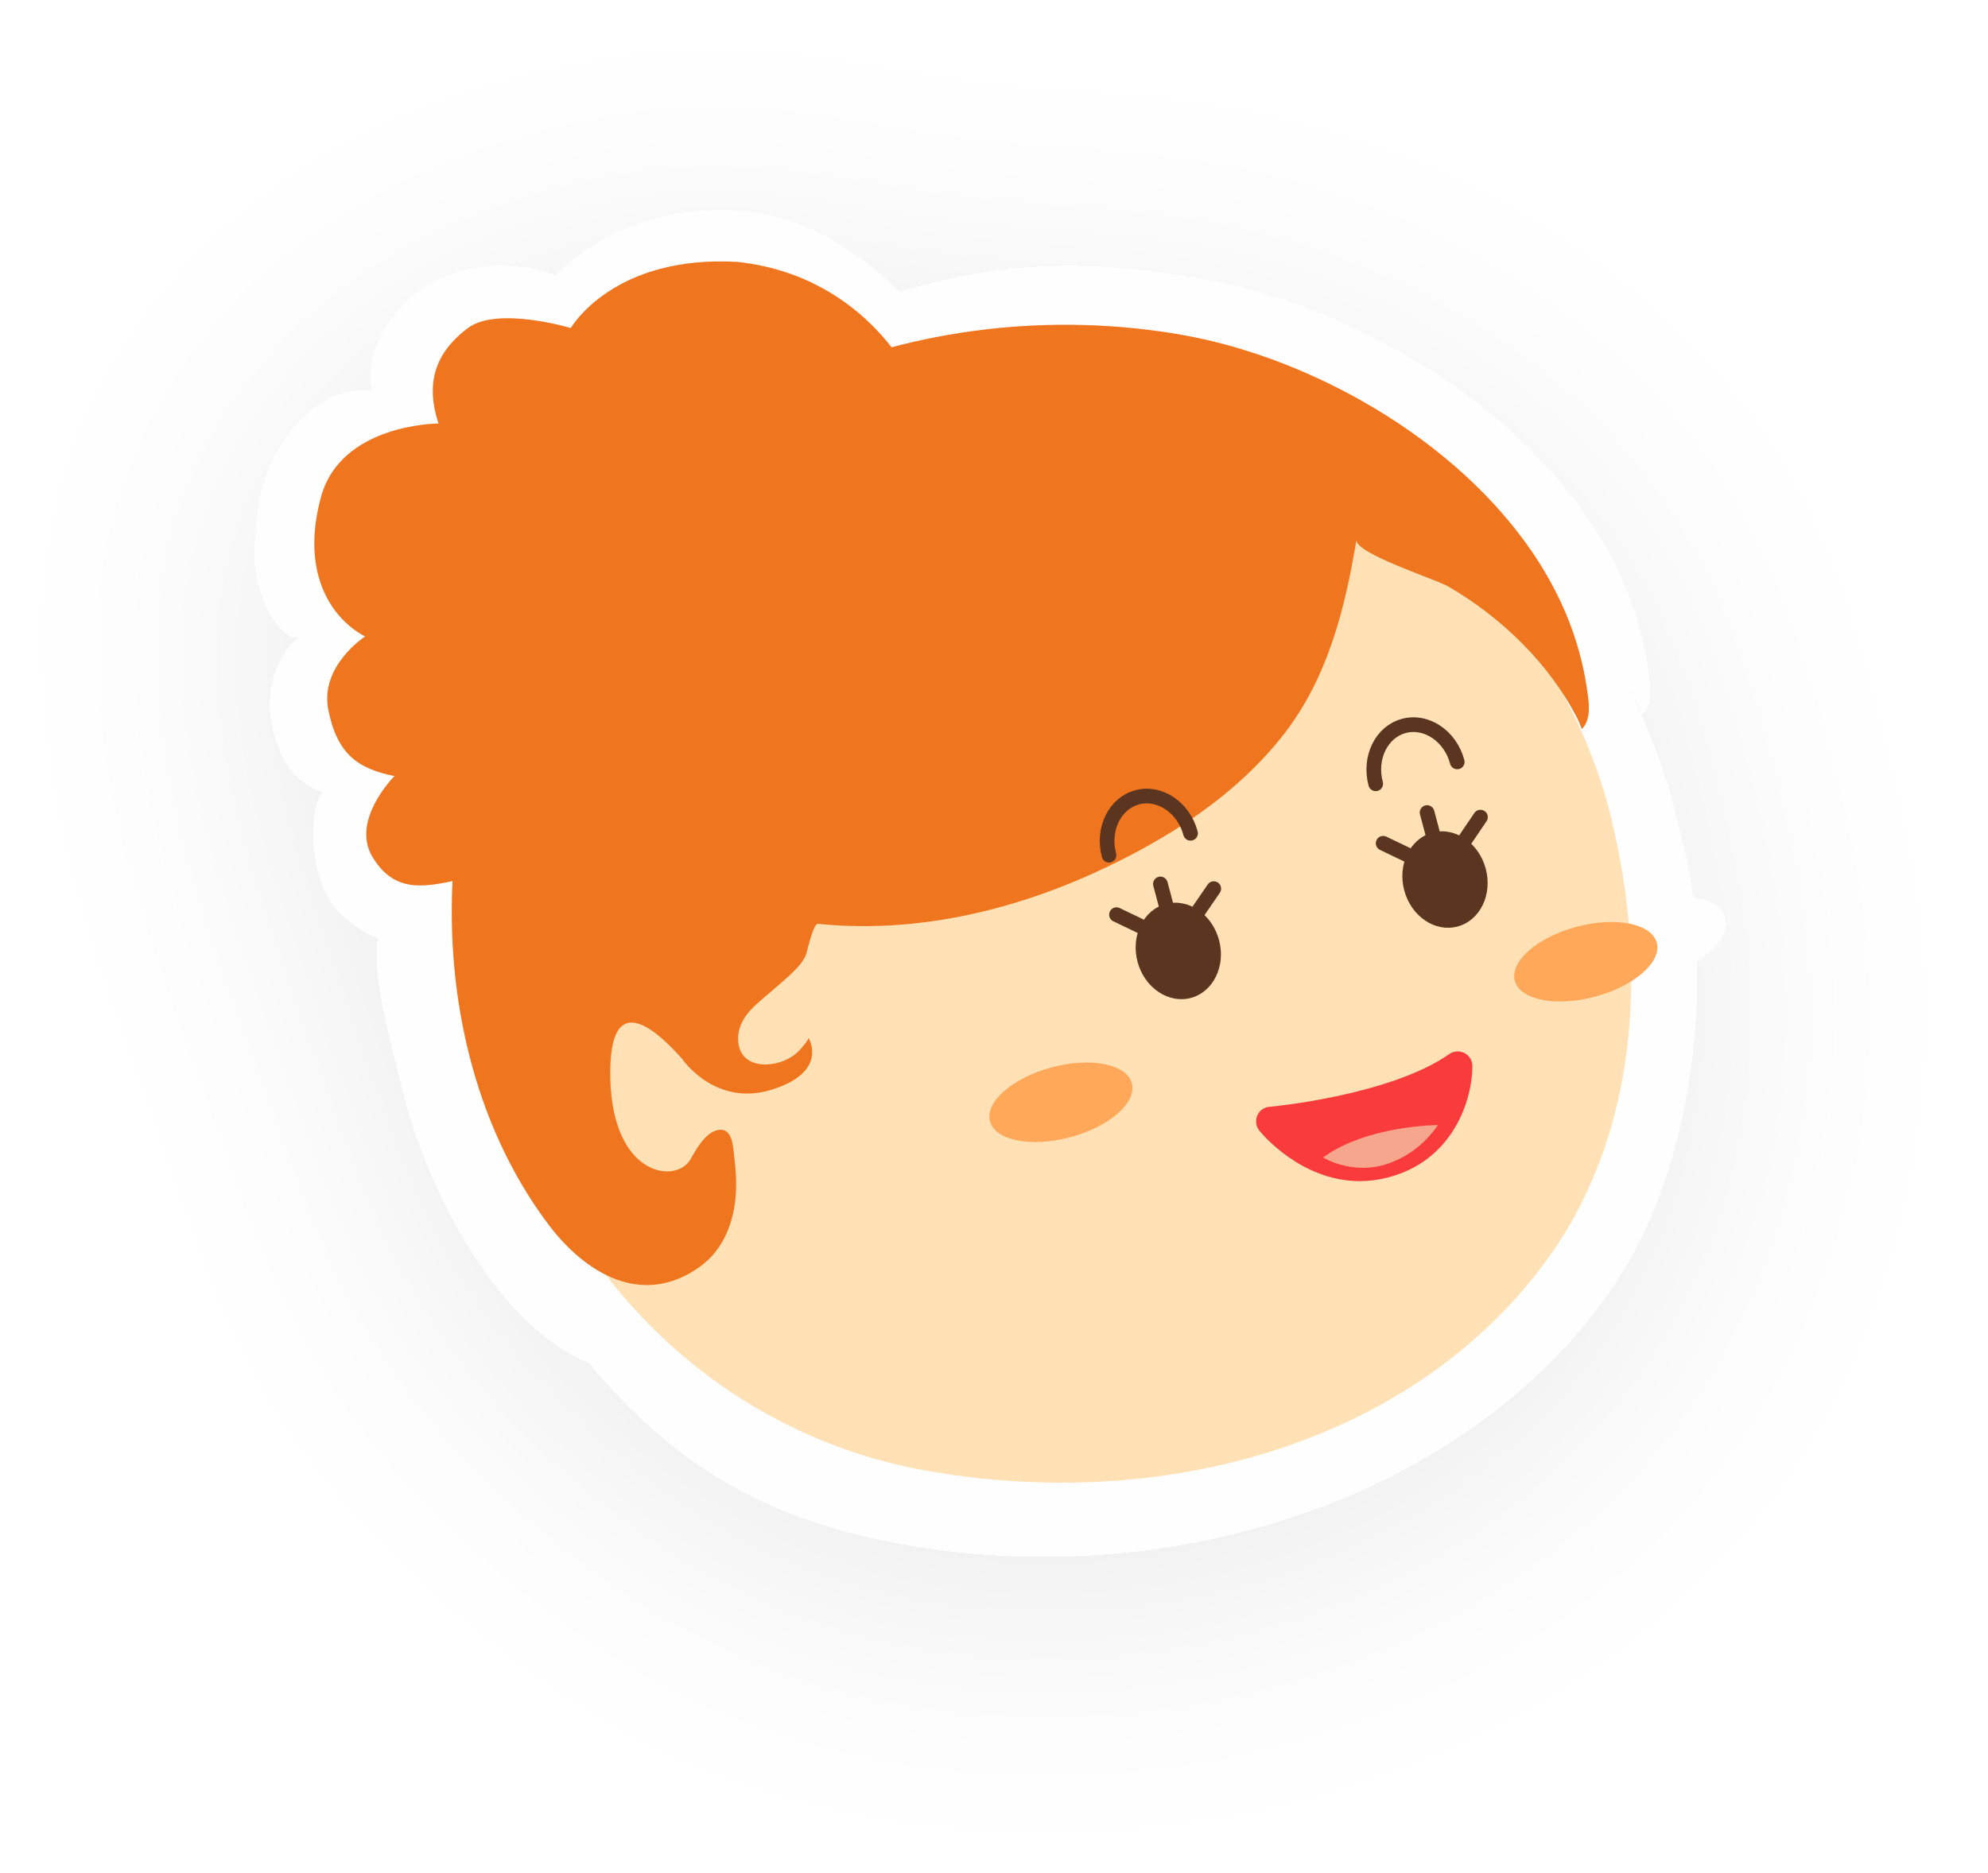
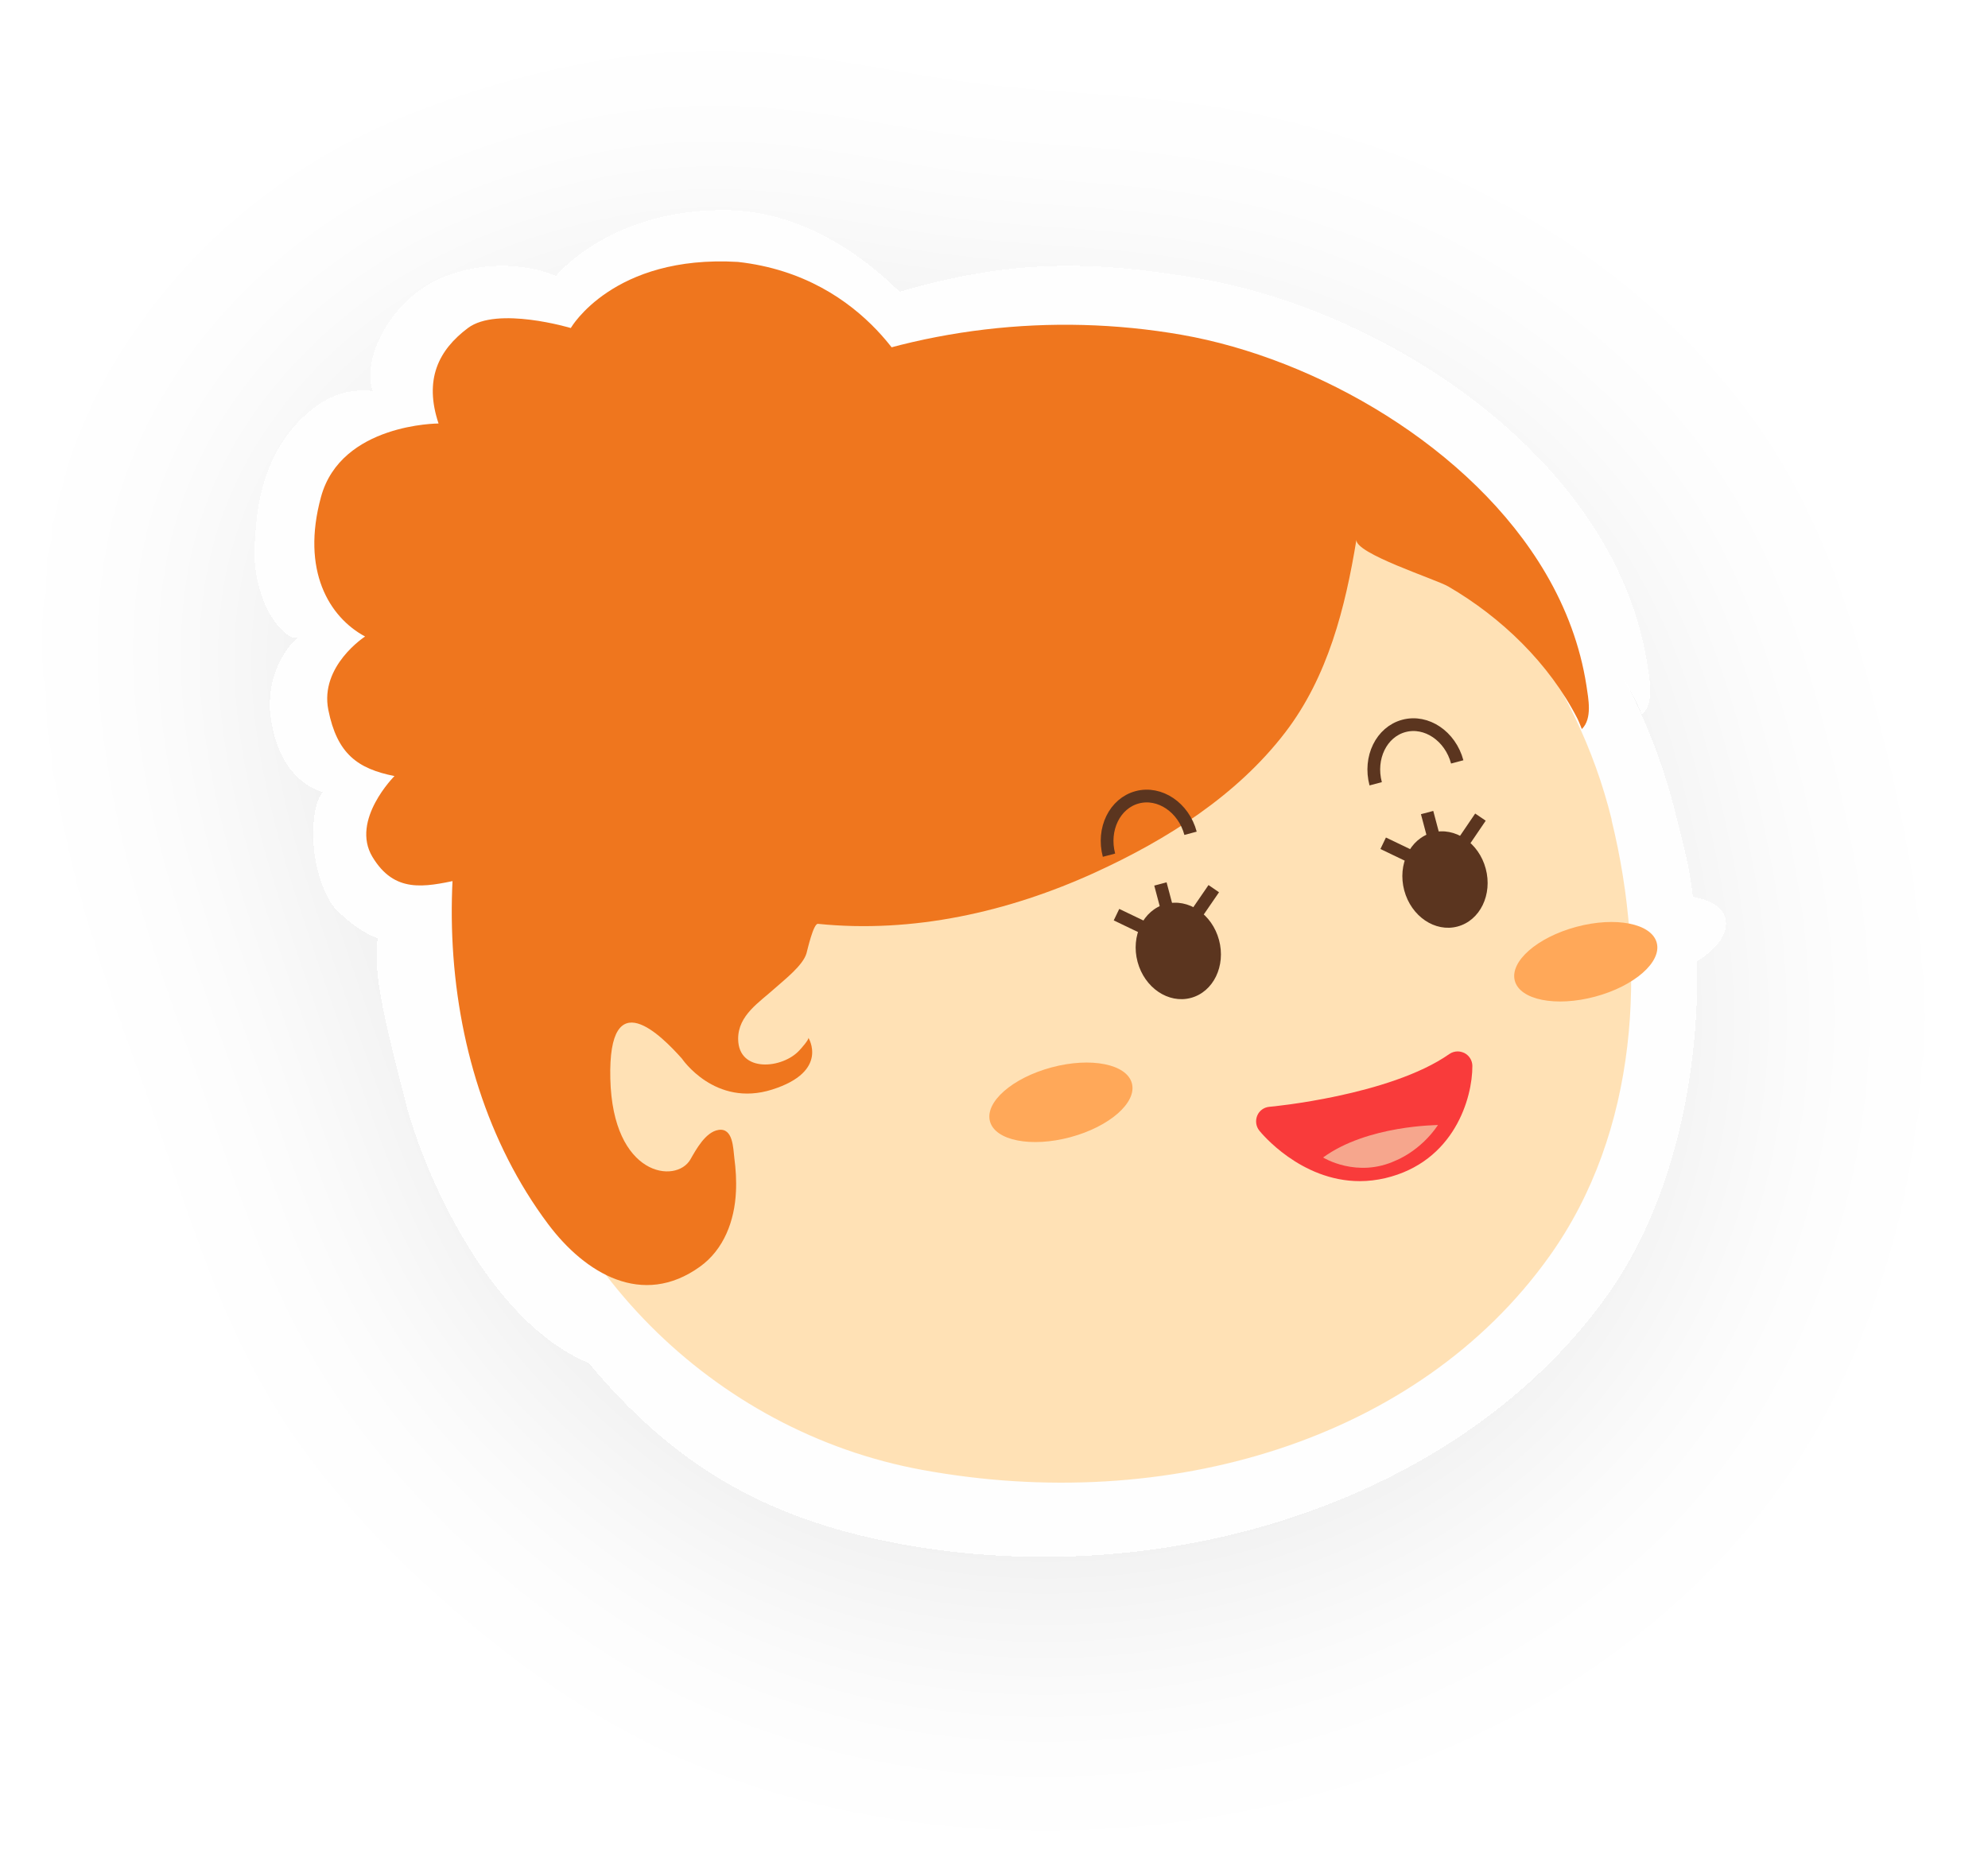
<svg xmlns="http://www.w3.org/2000/svg" width="156" height="147" viewBox="0 0 156 147" fill="none">
  <g filter="url(#filter0_d_23_8269)">
    <path d="M132.812 70.425C134.162 70.656 135.13 71.221 135.361 72.097C135.649 73.181 134.726 74.427 133.147 75.43C133.32 84.319 131.29 94.385 126.067 101.684C114.698 117.573 91.892 125.044 70.665 121.158C59.999 119.198 52.827 114.874 46.221 106.953C38.415 103.736 33.26 92.044 31.842 86.429C30.425 80.814 29.224 76.479 29.675 73.619C28.071 73.019 26.918 71.867 26.342 71.29C25.765 70.713 24.612 68.407 24.612 65.525C24.612 62.642 25.443 62.158 25.443 62.158C25.443 62.158 21.73 61.489 21.212 55.713C21.05 51.873 23.506 49.959 23.506 49.959C22.837 50.443 21.2 48.806 20.52 46.593C19.839 44.379 19.978 43.18 20.105 41.485C20.381 37.772 21.672 34.382 24.612 32.087C25.838 31.131 27.15 30.715 28.268 30.681C28.406 30.669 29.26 30.646 29.34 30.831C28.256 28.202 30.838 23.278 34.989 21.71C39.858 19.871 43.637 21.71 43.637 21.71C43.637 21.71 47.719 16.571 56.678 16.522C62.939 16.487 67.863 20.258 70.572 22.944C79.035 20.465 85.389 20.373 94.232 21.918C105.912 23.959 119.357 31.638 125.756 42.592C127.509 45.589 128.731 48.829 129.25 52.265C129.423 53.395 129.78 55.125 128.858 56.036C128.835 55.99 128.592 55.367 128.477 55.136C128.108 54.398 127.682 53.695 127.232 53.003C129.077 56.405 130.506 60.048 131.452 63.888C131.452 63.911 131.463 63.934 131.463 63.957C132.075 66.436 132.524 67.843 132.812 70.425Z" fill="#FEFEFE" />
  </g>
  <path d="M71.886 30.359C71.886 30.359 68.277 21.711 57.9 20.558C48.099 19.982 44.79 25.747 44.79 25.747C44.79 25.747 39.025 24.017 36.719 25.747C34.413 27.476 33.26 29.782 34.413 33.241C34.413 33.241 26.761 33.241 25.189 39.007C23.616 44.772 25.823 48.438 28.648 49.96C28.648 49.96 25.073 52.266 25.765 55.725C26.457 59.184 28.071 60.337 30.954 60.914C30.954 60.914 27.495 64.373 29.224 67.255C30.954 70.138 33.306 69.62 35.912 69.078L56.747 51.39L71.886 30.359Z" fill="#EF761E" />
  <path d="M126.47 64.407C129.26 75.822 128.58 88.839 121.558 98.64C111.25 113.064 91.603 118.91 72.347 115.37C55.997 112.373 42.657 99.124 39.901 82.567C36.903 64.58 47.015 46.443 62.339 37.253C63.895 36.319 65.498 35.478 67.159 34.74C69.615 33.644 72.163 32.779 74.78 32.168C97.368 26.934 120.982 42.015 126.47 64.338C126.458 64.372 126.47 64.384 126.47 64.407Z" fill="#FFE1B5" />
  <path d="M121.304 45.025C115.493 35.097 103.294 28.122 92.71 26.277C72.278 22.714 50.175 31.35 40.443 50.237C33.329 64.05 33.502 83.374 43.003 96.069C45.92 99.966 50.417 102.664 54.925 99.424C56.816 98.064 57.646 95.804 57.75 93.544C57.796 92.656 57.738 91.768 57.623 90.881C57.531 90.143 57.531 88.505 56.378 88.69C55.363 88.851 54.625 90.223 54.175 91.007C53.057 92.945 48.076 92.356 47.892 84.666C47.707 76.975 51.939 81.334 53.507 83.086C53.507 83.086 56.101 86.949 60.598 85.519C65.095 84.089 63.434 81.46 63.434 81.449C63.515 81.576 62.823 82.348 62.742 82.429C61.428 83.893 57.946 84.239 57.923 81.553C57.911 79.685 59.595 78.67 60.828 77.552C61.578 76.883 63.008 75.776 63.284 74.831C63.354 74.588 63.826 72.478 64.184 72.513C71.632 73.274 79.15 71.579 85.918 68.489C91.545 65.918 97.056 62.447 100.861 57.478C104.205 53.108 105.566 47.7 106.442 42.35C106.269 43.434 112.68 45.463 113.66 46.04C117.834 48.472 121.57 52.081 123.783 56.405C123.899 56.624 124.106 57.178 124.129 57.224C124.971 56.394 124.637 54.837 124.487 53.8C124.002 50.686 122.896 47.746 121.304 45.025Z" fill="#EF761E" />
  <path d="M83.986 89.261C87.061 88.437 89.225 86.542 88.82 85.029C88.415 83.516 85.593 82.957 82.517 83.781C79.442 84.605 77.278 86.5 77.683 88.013C78.088 89.526 80.91 90.085 83.986 89.261Z" fill="#FFA859" />
  <path d="M125.171 78.228C128.246 77.404 130.411 75.509 130.005 73.996C129.6 72.483 126.778 71.924 123.703 72.748C120.627 73.572 118.463 75.467 118.868 76.98C119.274 78.493 122.096 79.052 125.171 78.228Z" fill="#FFA859" />
  <path d="M106.694 92.132C102.312 92.132 99.372 88.534 99.257 88.384C99.118 88.223 99.095 87.992 99.176 87.796C99.257 87.6 99.441 87.462 99.66 87.45C99.753 87.439 109.265 86.563 114.05 83.207C114.154 83.138 114.269 83.103 114.384 83.103C114.477 83.103 114.569 83.127 114.65 83.173C114.846 83.276 114.961 83.472 114.961 83.68C114.961 83.749 114.915 90.425 108.55 91.924C107.939 92.062 107.316 92.132 106.694 92.132Z" fill="#F93B3B" />
  <path d="M114.373 83.68C114.373 83.68 114.396 89.953 108.412 91.359C107.824 91.498 107.247 91.555 106.694 91.555C102.531 91.555 99.707 88.027 99.707 88.027C99.707 88.027 109.403 87.174 114.373 83.68ZM114.385 82.527C114.154 82.527 113.923 82.597 113.727 82.735C109.069 85.998 99.707 86.874 99.614 86.874C99.188 86.909 98.819 87.174 98.657 87.566C98.496 87.958 98.553 88.408 98.819 88.742C98.946 88.904 102.047 92.709 106.705 92.709C107.363 92.709 108.031 92.628 108.689 92.478C114.131 91.198 115.549 86.159 115.538 83.669C115.538 83.242 115.295 82.85 114.915 82.654C114.742 82.573 114.557 82.527 114.385 82.527Z" fill="#F93B3B" />
  <path d="M103.823 90.853C103.823 90.853 106.486 92.513 109.542 91.084C109.542 91.084 111.456 90.357 112.84 88.305C112.828 88.316 107.317 88.305 103.823 90.853Z" fill="#F6A68D" />
-   <path d="M91.059 69.383L91.797 72.162" stroke="#5B351F" stroke-width="1.153" stroke-miterlimit="10" stroke-linecap="round" />
-   <path d="M87.612 71.793L90.425 73.142" stroke="#5B351F" stroke-width="1.153" stroke-miterlimit="10" stroke-linecap="round" />
+   <path d="M91.059 69.383L91.797 72.162" stroke="#5B351F" strokeWidth="1.153" strokeMiterlimit="10" strokeLinecap="round" />
+   <path d="M87.612 71.793L90.425 73.142" stroke="#5B351F" strokeWidth="1.153" strokeMiterlimit="10" strokeLinecap="round" />
  <path d="M93.45 78.327C95.215 77.854 96.204 75.82 95.658 73.784C95.113 71.748 93.24 70.481 91.474 70.954C89.709 71.427 88.72 73.461 89.266 75.497C89.811 77.533 91.684 78.8 93.45 78.327Z" fill="#5B351F" />
-   <path d="M95.245 69.752L93.48 72.323" stroke="#5B351F" stroke-width="1.153" stroke-miterlimit="10" stroke-linecap="round" />
-   <path d="M87.023 67.124C86.481 65.083 87.473 63.054 89.237 62.581C91.001 62.109 92.881 63.377 93.423 65.406" stroke="#5B351F" stroke-width="1.153" stroke-miterlimit="10" stroke-linecap="round" stroke-linejoin="round" />
-   <path d="M111.986 63.779L112.724 66.558" stroke="#5B351F" stroke-width="1.153" stroke-miterlimit="10" stroke-linecap="round" />
-   <path d="M108.539 66.189L111.352 67.538" stroke="#5B351F" stroke-width="1.153" stroke-miterlimit="10" stroke-linecap="round" />
+   <path d="M95.245 69.752L93.48 72.323" stroke="#5B351F" strokeWidth="1.153" strokeMiterlimit="10" strokeLinecap="round" />
+   <path d="M87.023 67.124C86.481 65.083 87.473 63.054 89.237 62.581C91.001 62.109 92.881 63.377 93.423 65.406" stroke="#5B351F" strokeWidth="1.153" strokeMiterlimit="10" strokeLinecap="round" strokeLinejoin="round" />
+   <path d="M111.986 63.779L112.724 66.558" stroke="#5B351F" strokeWidth="1.153" strokeMiterlimit="10" strokeLinecap="round" />
+   <path d="M108.539 66.189L111.352 67.538" stroke="#5B351F" strokeWidth="1.153" strokeMiterlimit="10" strokeLinecap="round" />
  <path d="M114.377 72.723C116.143 72.25 117.132 70.216 116.586 68.181C116.041 66.145 114.167 64.878 112.402 65.351C110.637 65.824 109.648 67.858 110.193 69.893C110.739 71.929 112.612 73.196 114.377 72.723Z" fill="#5B351F" />
-   <path d="M116.172 64.137L114.419 66.719" stroke="#5B351F" stroke-width="1.153" stroke-miterlimit="10" stroke-linecap="round" />
-   <path d="M107.951 61.521C107.409 59.48 108.4 57.45 110.164 56.978C111.929 56.505 113.808 57.773 114.35 59.803" stroke="#5B351F" stroke-width="1.153" stroke-miterlimit="10" stroke-linecap="round" stroke-linejoin="round" />
+   <path d="M116.172 64.137L114.419 66.719" stroke="#5B351F" strokeWidth="1.153" strokeMiterlimit="10" strokeLinecap="round" />
+   <path d="M107.951 61.521C107.409 59.48 108.4 57.45 110.164 56.978C111.929 56.505 113.808 57.773 114.35 59.803" stroke="#5B351F" strokeWidth="1.153" strokeMiterlimit="10" strokeLinecap="round" strokeLinejoin="round" />
  <defs>
    <filter id="filter0_d_23_8269" x="0" y="0.521" width="155.413" height="145.648" filterUnits="userSpaceOnUse" color-interpolation-filters="sRGB">
      <feFlood flood-opacity="0" result="BackgroundImageFix" />
      <feColorMatrix in="SourceAlpha" type="matrix" values="0 0 0 0 0 0 0 0 0 0 0 0 0 0 0 0 0 0 127 0" result="hardAlpha" />
      <feOffset dy="4" />
      <feGaussianBlur stdDeviation="10" />
      <feComposite in2="hardAlpha" operator="out" />
      <feColorMatrix type="matrix" values="0 0 0 0 0 0 0 0 0 0 0 0 0 0 0 0 0 0 0.08 0" />
      <feBlend mode="normal" in2="BackgroundImageFix" result="effect1_dropShadow_23_8269" />
      <feBlend mode="normal" in="SourceGraphic" in2="effect1_dropShadow_23_8269" result="shape" />
    </filter>
  </defs>
</svg>
